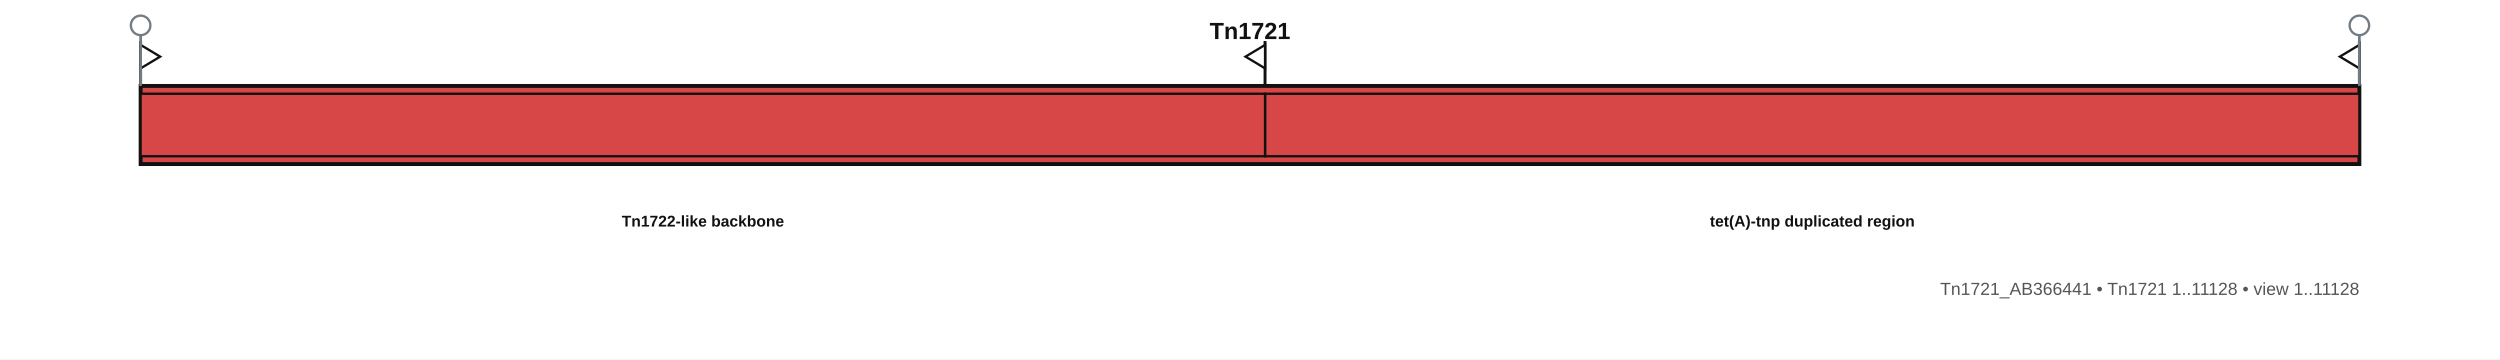
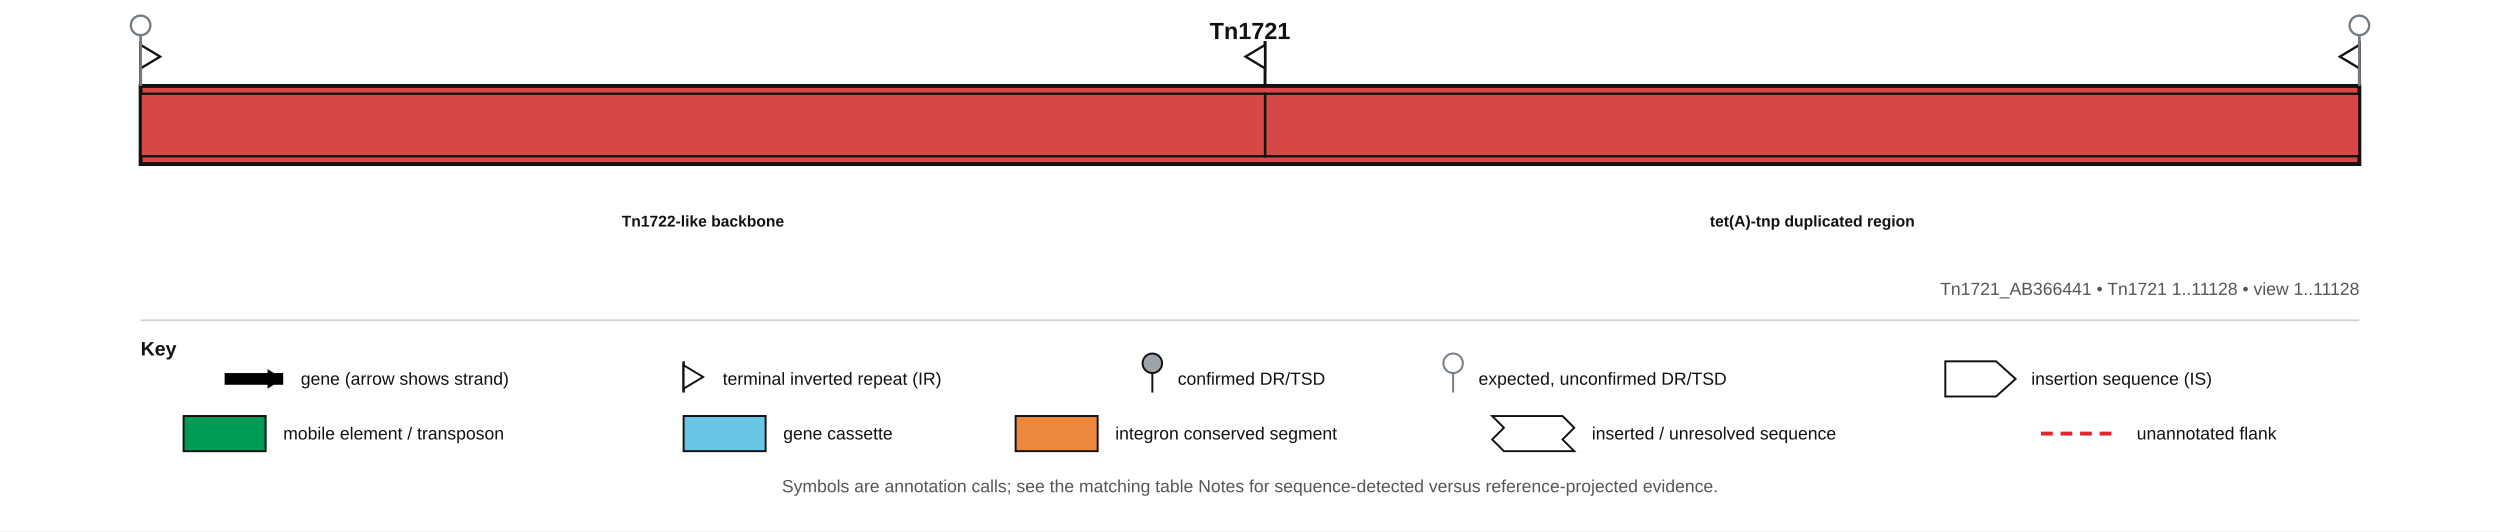
- <svg xmlns="http://www.w3.org/2000/svg" width="1280" height="184" style="background:#fff;font-family:Arial,Helvetica,sans-serif">
-   <rect x="0" y="0" width="1280" height="184" fill="#ffffff" />
+ <svg xmlns="http://www.w3.org/2000/svg" width="1280" height="272" style="background:#fff;font-family:Arial,Helvetica,sans-serif">
+   <rect x="0" y="0" width="1280" height="272" fill="#ffffff" />
  <rect x="72.0" y="44" width="1136.0" height="40" fill="#d74747" stroke="#111111" stroke-width="2" />
  <text x="640.0" y="20.0" text-anchor="middle" font-size="12" font-weight="bold" font-style="normal" fill="#111111">Tn1721</text>
  <rect x="72.0" y="48" width="575.7" height="32" fill="#d74747" stroke="#111111" stroke-width="1.2" />
  <text x="359.9" y="116.0" text-anchor="middle" font-size="8" font-weight="bold" font-style="normal" fill="#111111">Tn1722-like backbone</text>
  <rect x="647.8" y="48" width="560.2" height="32" fill="#d74747" stroke="#111111" stroke-width="1.2" />
  <text x="927.9" y="116.0" text-anchor="middle" font-size="8" font-weight="bold" font-style="normal" fill="#111111">tet(A)-tnp duplicated region</text>
  <line x1="72.0" y1="44" x2="72.0" y2="21" stroke="#111111" stroke-width="1.5" />
  <polygon points="72.0,23 82.0,29 72.0,35" fill="#ffffff" stroke="#111111" stroke-width="1.2" />
  <line x1="647.7" y1="44" x2="647.7" y2="21" stroke="#111111" stroke-width="1.5" />
  <polygon points="647.7,23 637.7,29 647.7,35" fill="#ffffff" stroke="#111111" stroke-width="1.2" />
  <line x1="1208.0" y1="44" x2="1208.0" y2="21" stroke="#111111" stroke-width="1.5" />
  <polygon points="1208.0,23 1198.0,29 1208.0,35" fill="#ffffff" stroke="#111111" stroke-width="1.2" />
  <g>
    <line x1="72.0" y1="44" x2="72.0" y2="18" stroke="#737b83" stroke-width="1.4" />
    <circle cx="72.0" cy="13" r="5" fill="#ffffff" stroke="#737b83" stroke-width="1.2" />
  </g>
  <g>
    <line x1="1208.0" y1="44" x2="1208.0" y2="18" stroke="#737b83" stroke-width="1.4" />
    <circle cx="1208.0" cy="13" r="5" fill="#ffffff" stroke="#737b83" stroke-width="1.2" />
  </g>
  <text x="1208.0" y="151.0" text-anchor="end" font-size="9" font-weight="normal" font-style="normal" fill="#555">Tn1721_AB366441 • Tn1721 1..11128 • view 1..11128</text>
+   <line x1="72" y1="164" x2="1208" y2="164" stroke="#d4d4d4" stroke-width="1" />
+   <text x="72.0" y="182.0" text-anchor="start" font-size="10" font-weight="bold" font-style="normal" fill="#111111">Key</text>
+   <line x1="115" y1="194" x2="145" y2="194" stroke="#000" stroke-width="6" />
+   <polygon points="145,194 137,189 137,199" fill="#000" />
+   <text x="154.0" y="197.0" text-anchor="start" font-size="9" font-weight="normal" font-style="normal" fill="#111111">gene (arrow shows strand)</text>
+   <line x1="350" y1="201" x2="350" y2="185" stroke="#111" stroke-width="1.3" />
+   <polygon points="350,187 360,193 350,199" fill="#fff" stroke="#111" />
+   <text x="370.0" y="197.0" text-anchor="start" font-size="9" font-weight="normal" font-style="normal" fill="#111111">terminal inverted repeat (IR)</text>
+   <line x1="590" y1="201" x2="590" y2="187" stroke="#111" />
+   <circle cx="590" cy="186" r="5" fill="#9ca3aa" stroke="#111" />
+   <text x="603.0" y="197.0" text-anchor="start" font-size="9" font-weight="normal" font-style="normal" fill="#111111">confirmed DR/TSD</text>
+   <line x1="744" y1="201" x2="744" y2="187" stroke="#737b83" />
+   <circle cx="744" cy="186" r="5" fill="#fff" stroke="#737b83" />
+   <text x="757.0" y="197.0" text-anchor="start" font-size="9" font-weight="normal" font-style="normal" fill="#111111">expected, unconfirmed DR/TSD</text>
+   <polygon points="996,185 1022,185 1032,194 1022,203 996,203" fill="#fff" stroke="#111" />
+   <text x="1040.0" y="197.0" text-anchor="start" font-size="9" font-weight="normal" font-style="normal" fill="#111111">insertion sequence (IS)</text>
+   <rect x="94" y="213" width="42" height="18" fill="#009b55" stroke="#111" />
+   <text x="145.0" y="225.0" text-anchor="start" font-size="9" font-weight="normal" font-style="normal" fill="#111111">mobile element / transposon</text>
+   <rect x="350" y="213" width="42" height="18" fill="#68c5e3" stroke="#111" />
+   <text x="401.0" y="225.0" text-anchor="start" font-size="9" font-weight="normal" font-style="normal" fill="#111111">gene cassette</text>
+   <rect x="520" y="213" width="42" height="18" fill="#ed873b" stroke="#111" />
+   <text x="571.0" y="225.0" text-anchor="start" font-size="9" font-weight="normal" font-style="normal" fill="#111111">integron conserved segment</text>
+   <polygon points="770,213 800,213 806,219 800,225 806,231 770,231 764,225 770,219 764,213" fill="#fff" stroke="#111" />
+   <text x="815.0" y="225.0" text-anchor="start" font-size="9" font-weight="normal" font-style="normal" fill="#111111">inserted / unresolved sequence</text>
+   <line x1="1045" y1="222" x2="1085" y2="222" stroke="#e3262e" stroke-width="2" stroke-dasharray="6,4" />
+   <text x="1094.0" y="225.0" text-anchor="start" font-size="9" font-weight="normal" font-style="normal" fill="#111111">unannotated flank</text>
+   <text x="640.0" y="252.0" text-anchor="middle" font-size="9" font-weight="normal" font-style="normal" fill="#555555">Symbols are annotation calls; see the matching table Notes for sequence-detected versus reference-projected evidence.</text>
</svg>
